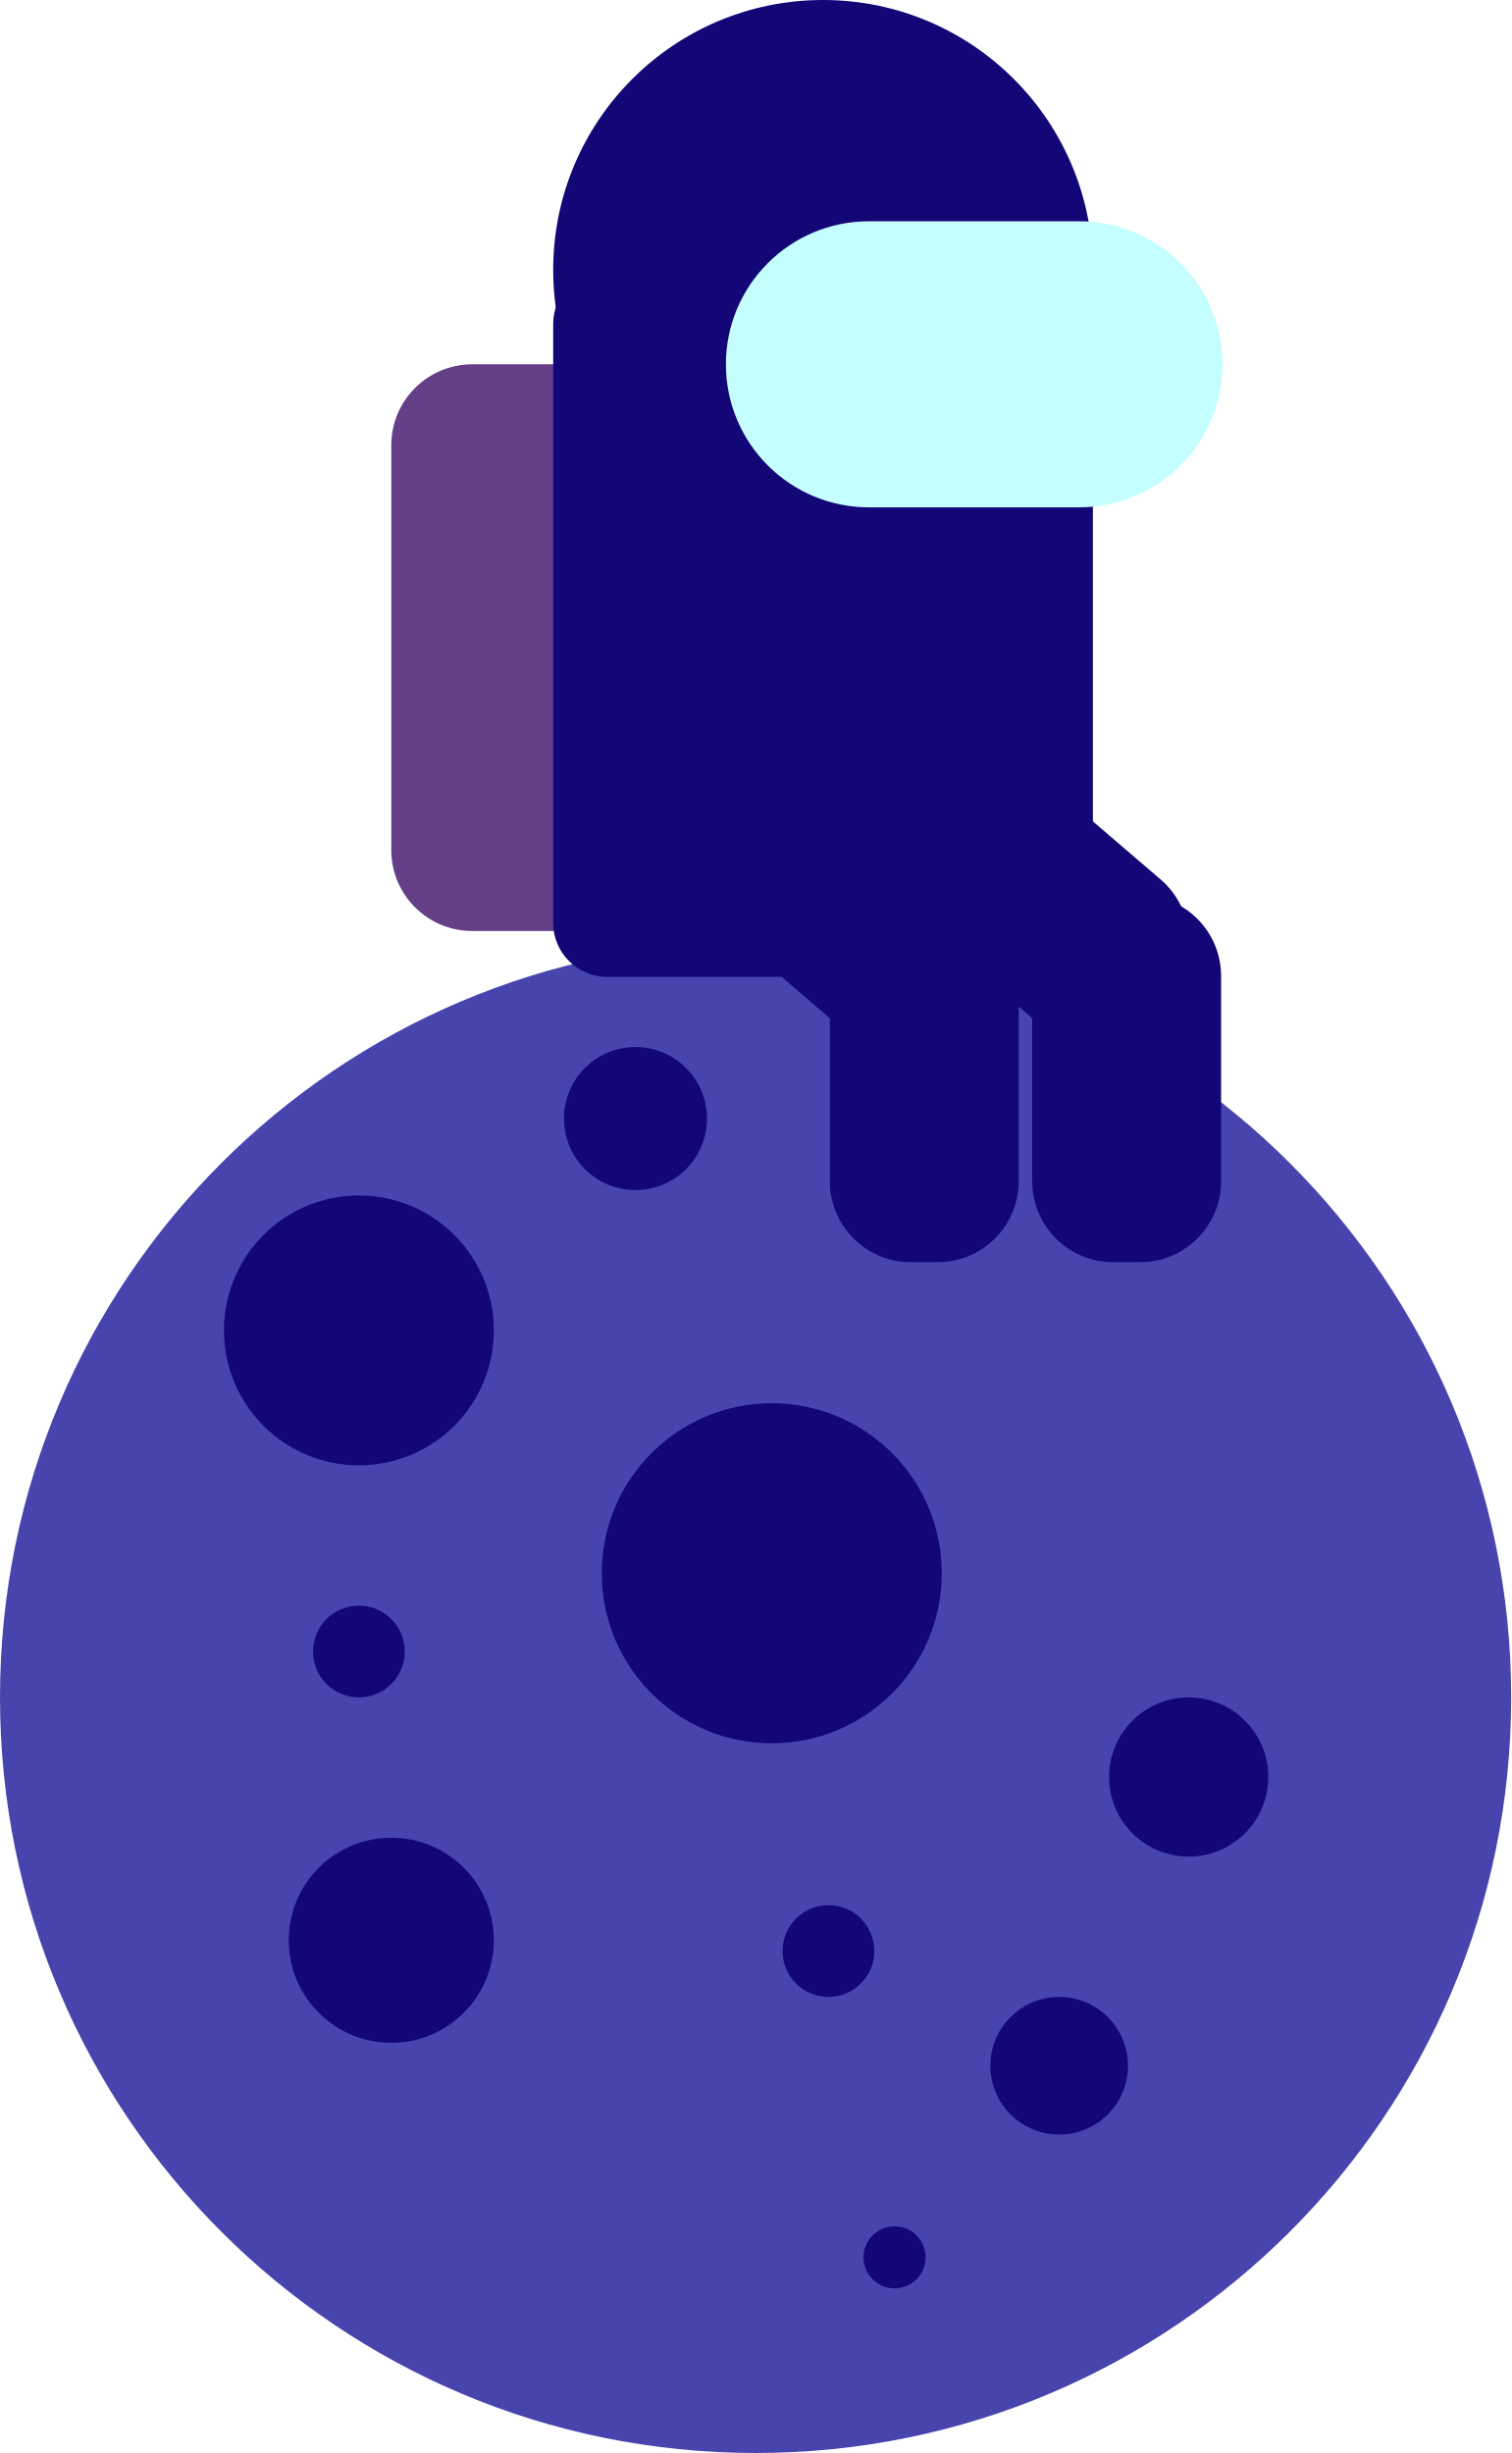
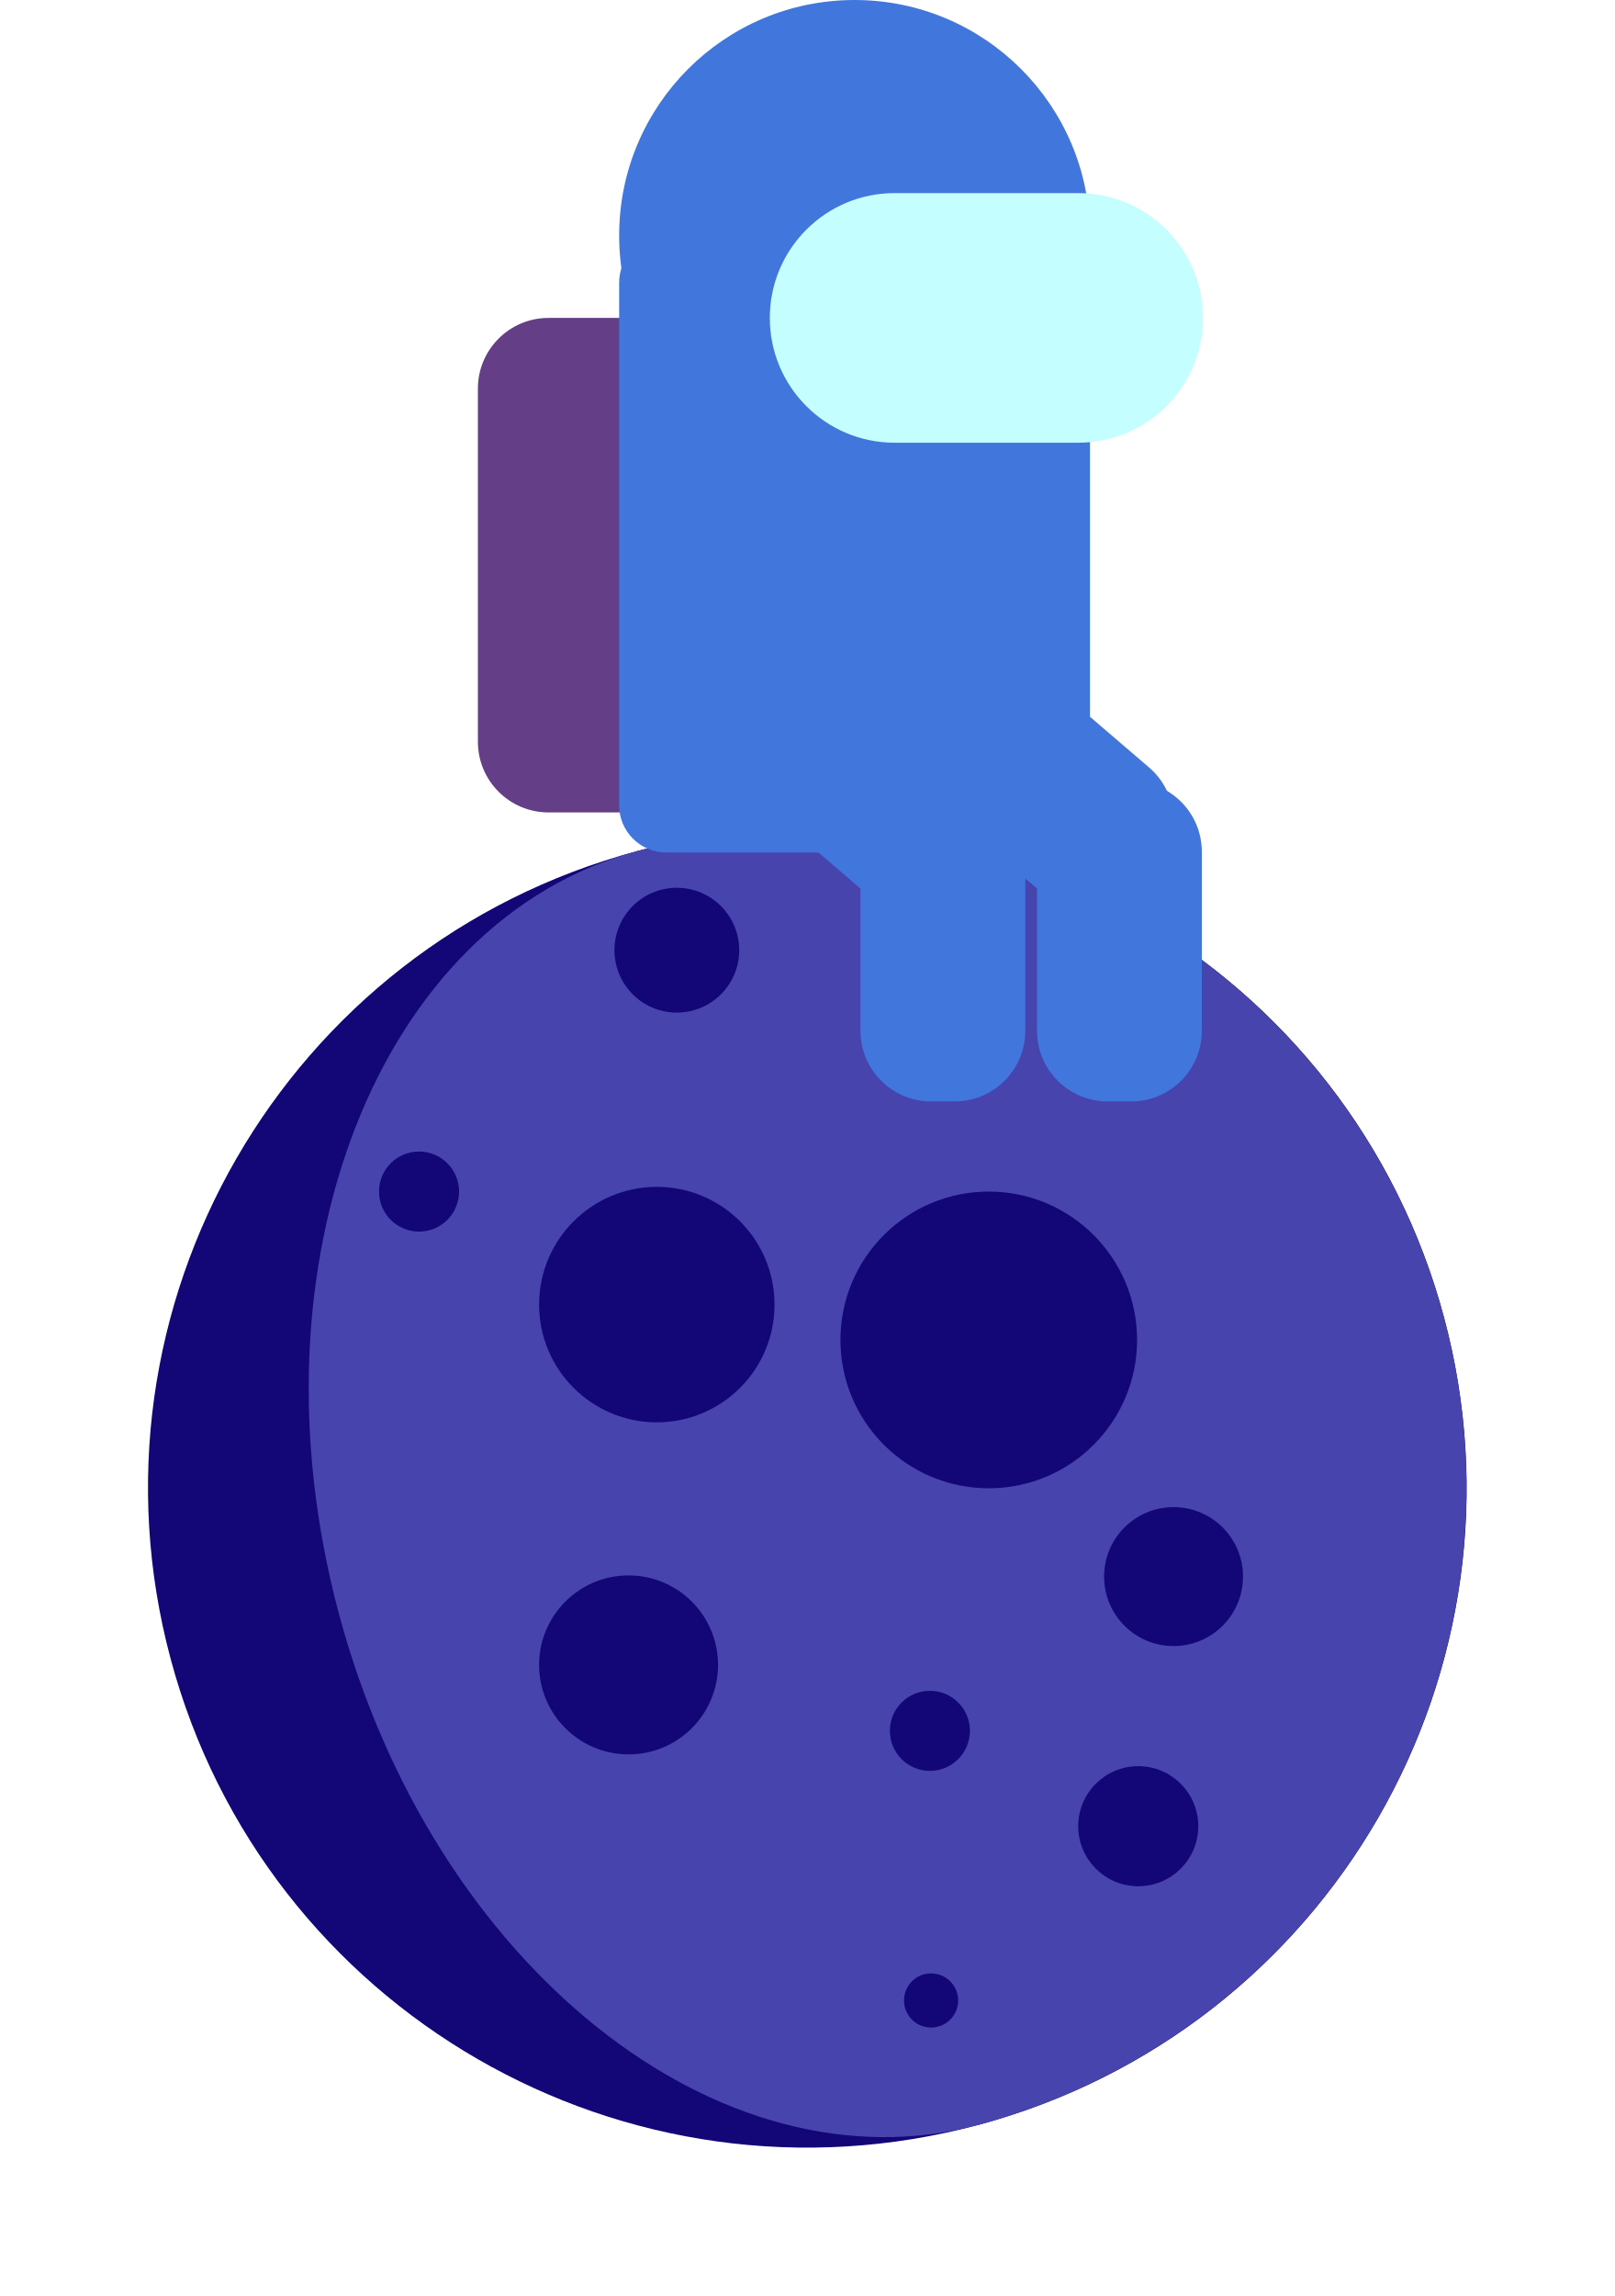
- <svg xmlns="http://www.w3.org/2000/svg" width="560" height="909" viewBox="0 0 560 909" fill="none">
-   <circle cx="280" cy="629" r="280" fill="#4844AE" />
-   <circle cx="305" cy="100" r="100" fill="#130676" />
-   <rect x="145" y="135" width="111" height="210" rx="30" fill="#643F88" />
-   <rect x="205" y="100" width="200" height="262" rx="20" fill="#130676" />
-   <rect x="269" y="82" width="184" height="106" rx="53" fill="#C5FEFF" />
-   <rect x="273.557" y="256" width="137.375" height="70" rx="30" transform="rotate(40.6032 273.557 256)" fill="#130676" />
-   <rect x="377.507" y="331.719" width="136" height="70" rx="30" transform="rotate(90 377.507 331.719)" fill="#130676" />
-   <rect x="348.557" y="256" width="137.375" height="70" rx="30" transform="rotate(40.6032 348.557 256)" fill="#130676" />
-   <rect x="452.508" y="331.719" width="136" height="70" rx="30" transform="rotate(90 452.508 331.719)" fill="#130676" />
-   <circle cx="133" cy="493" r="50" fill="#130676" />
-   <circle cx="286" cy="583" r="63" fill="#130676" />
-   <circle cx="235.5" cy="414.5" r="26.5" fill="#130676" />
-   <circle cx="440.5" cy="658.5" r="29.5" fill="#130676" />
-   <circle cx="145" cy="719" r="38" fill="#130676" />
-   <circle cx="133" cy="612" r="17" fill="#130676" />
-   <circle cx="331.5" cy="836.5" r="11.5" fill="#130676" />
-   <circle cx="392.5" cy="765.5" r="25.5" fill="#130676" />
-   <circle cx="307" cy="723" r="17" fill="#130676" />
+ <svg xmlns="http://www.w3.org/2000/svg" width="686" height="975" viewBox="0 0 686 975" fill="none">
+   <circle cx="342.929" cy="631.929" r="280" transform="rotate(-15 342.929 631.929)" fill="#130676" />
+   <path d="M415.398 902.388C487.128 883.168 548.285 836.24 585.416 771.929C622.546 707.617 632.608 631.189 613.388 559.459C594.168 487.729 547.24 426.572 482.929 389.441C418.617 352.311 342.19 342.249 270.459 361.469L342.929 631.929L415.398 902.388Z" fill="#4844AE" />
+   <ellipse cx="343.412" cy="631.799" rx="206.5" ry="280" transform="rotate(-15 343.412 631.799)" fill="#4844AE" />
+   <circle cx="363" cy="100" r="100" fill="#4177DD" />
+   <rect x="203" y="135" width="111" height="210" rx="30" fill="#643F88" />
+   <rect x="263" y="100" width="200" height="262" rx="20" fill="#4177DD" />
+   <rect x="327" y="82" width="184" height="106" rx="53" fill="#C5FEFF" />
+   <rect x="331.557" y="256" width="137.375" height="70" rx="30" transform="rotate(40.6032 331.557 256)" fill="#4177DD" />
+   <rect x="435.507" y="331.719" width="136" height="70" rx="30" transform="rotate(90 435.507 331.719)" fill="#4177DD" />
+   <rect x="406.557" y="256" width="137.375" height="70" rx="30" transform="rotate(40.6032 406.557 256)" fill="#4177DD" />
+   <rect x="510.508" y="331.719" width="136" height="70" rx="30" transform="rotate(90 510.508 331.719)" fill="#4177DD" />
+   <circle cx="279" cy="554" r="50" fill="#130676" />
+   <circle cx="420" cy="569" r="63" fill="#130676" />
+   <circle cx="287.5" cy="403.5" r="26.5" fill="#130676" />
+   <circle cx="498.5" cy="669.5" r="29.5" fill="#130676" />
+   <circle cx="267" cy="707" r="38" fill="#130676" />
+   <circle cx="178" cy="506" r="17" fill="#130676" />
+   <circle cx="395.5" cy="849.5" r="11.5" fill="#130676" />
+   <circle cx="483.5" cy="775.5" r="25.5" fill="#130676" />
+   <circle cx="395" cy="735" r="17" fill="#130676" />
</svg>
